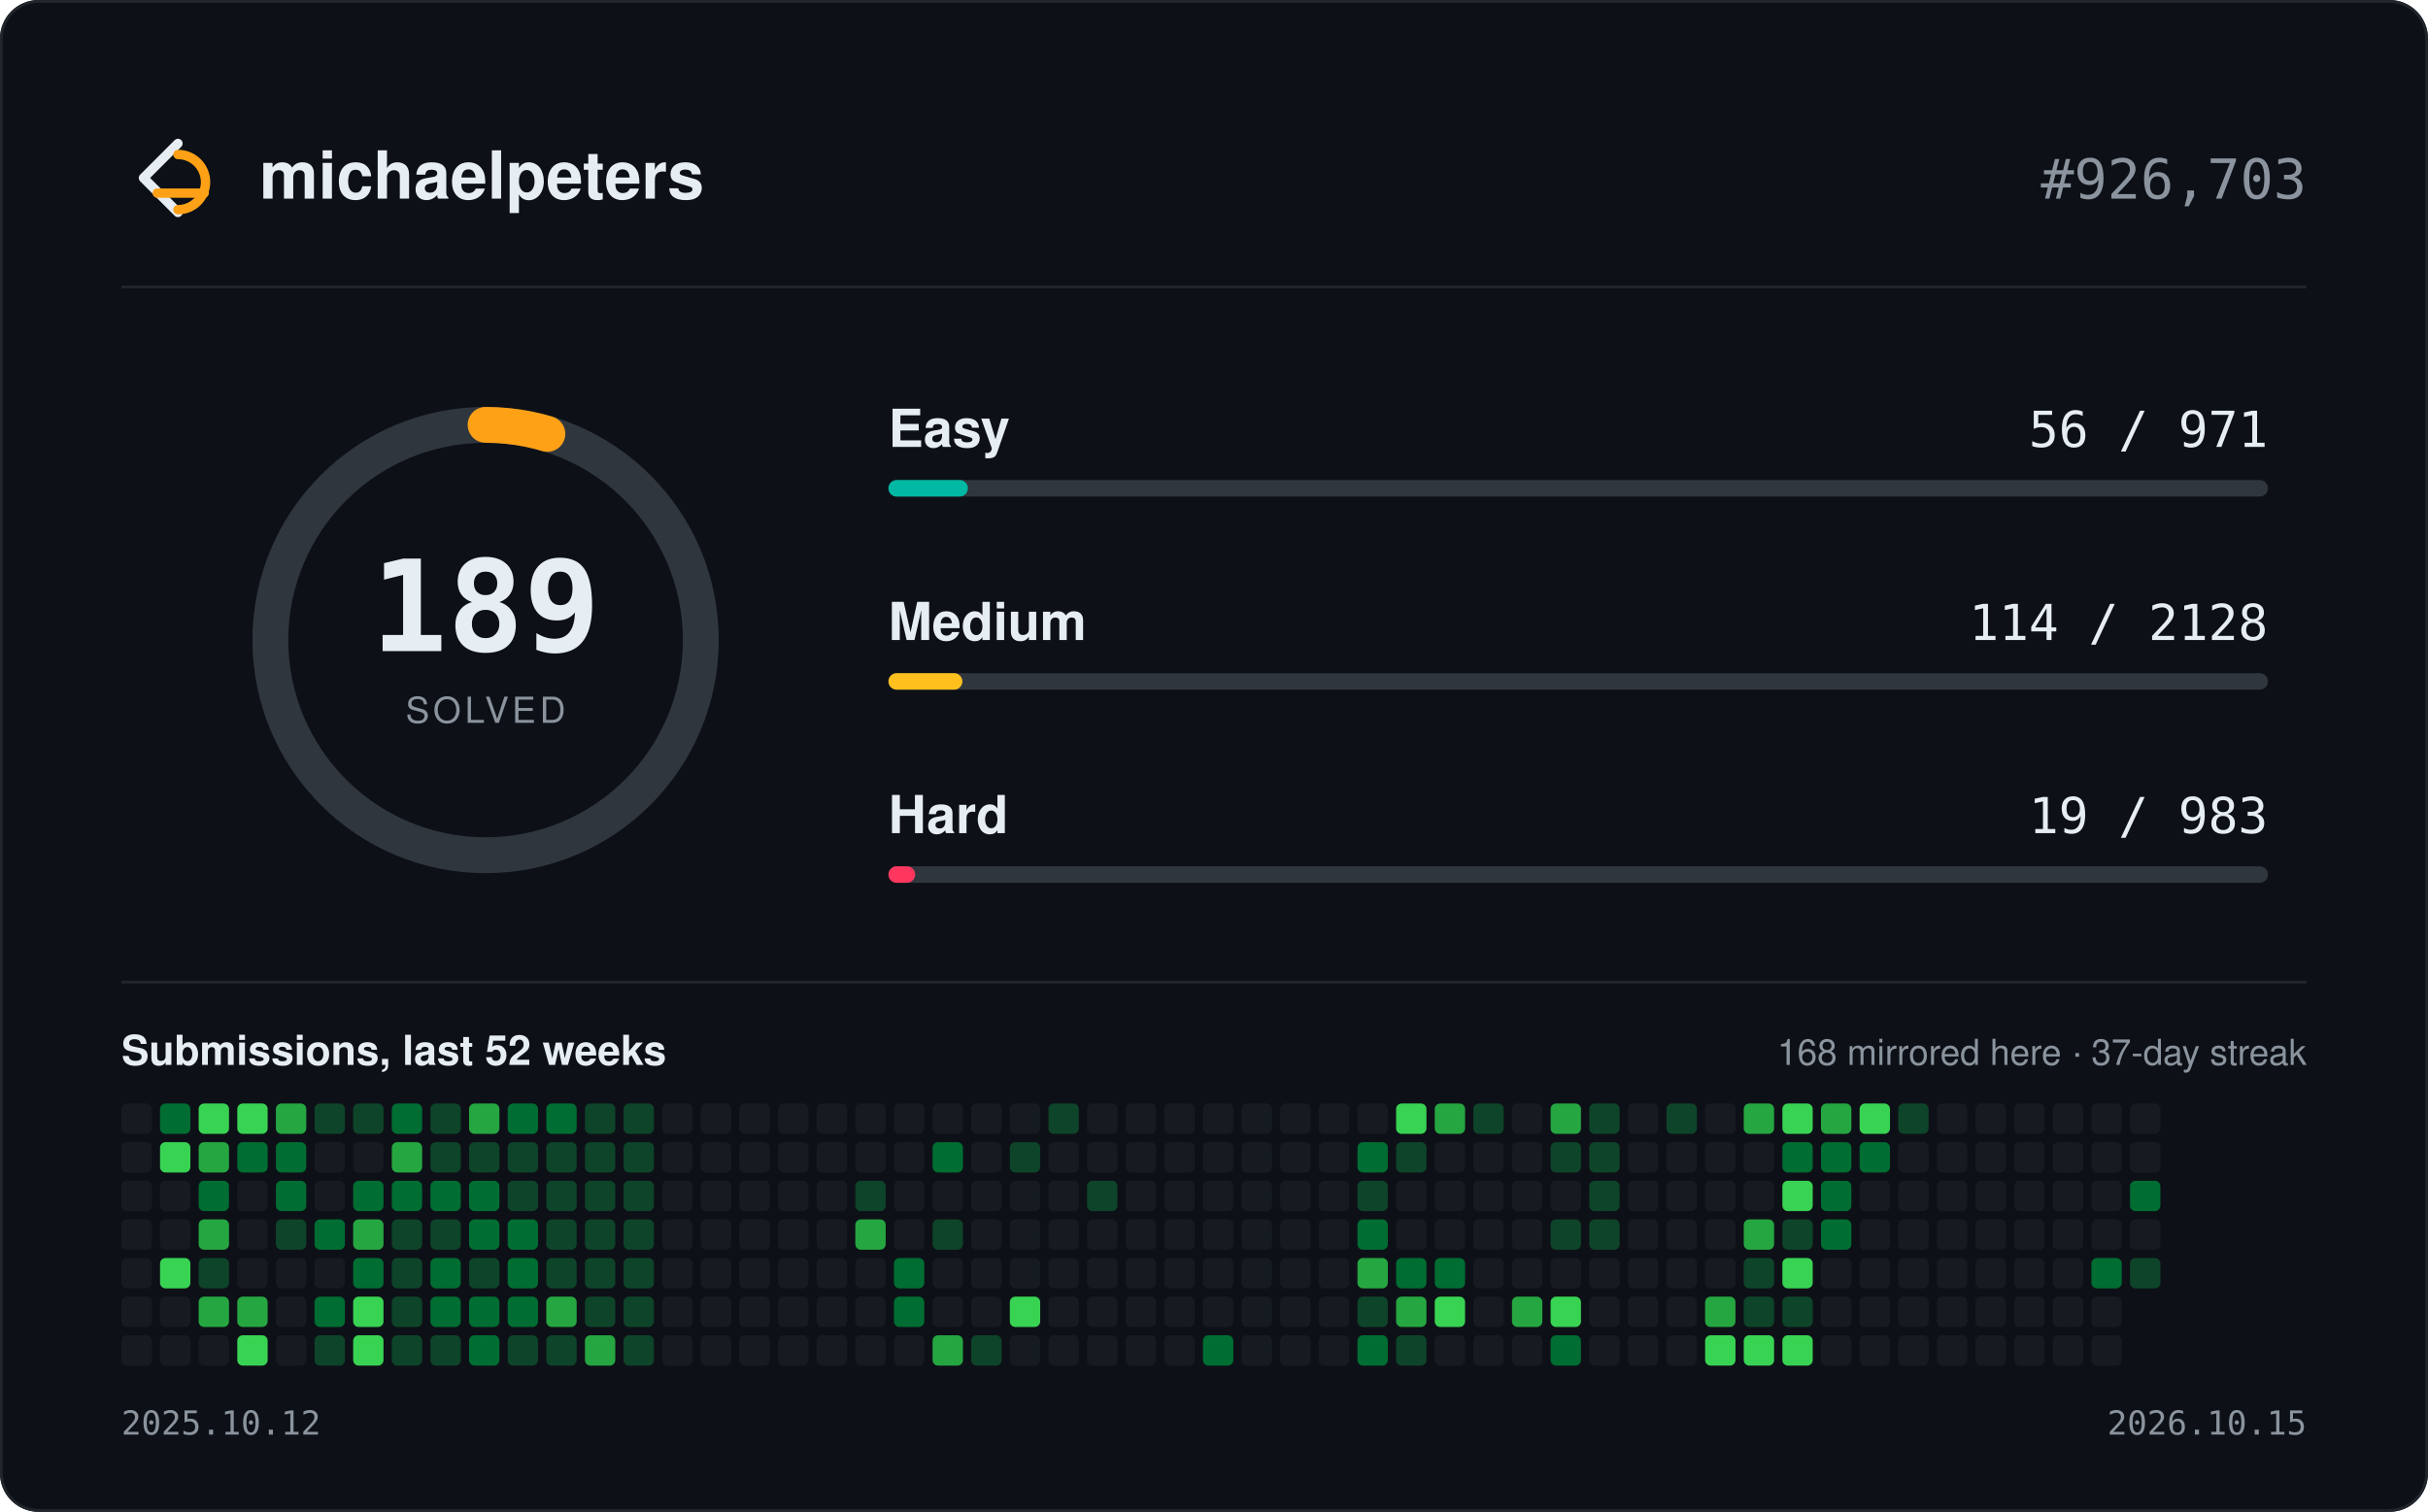
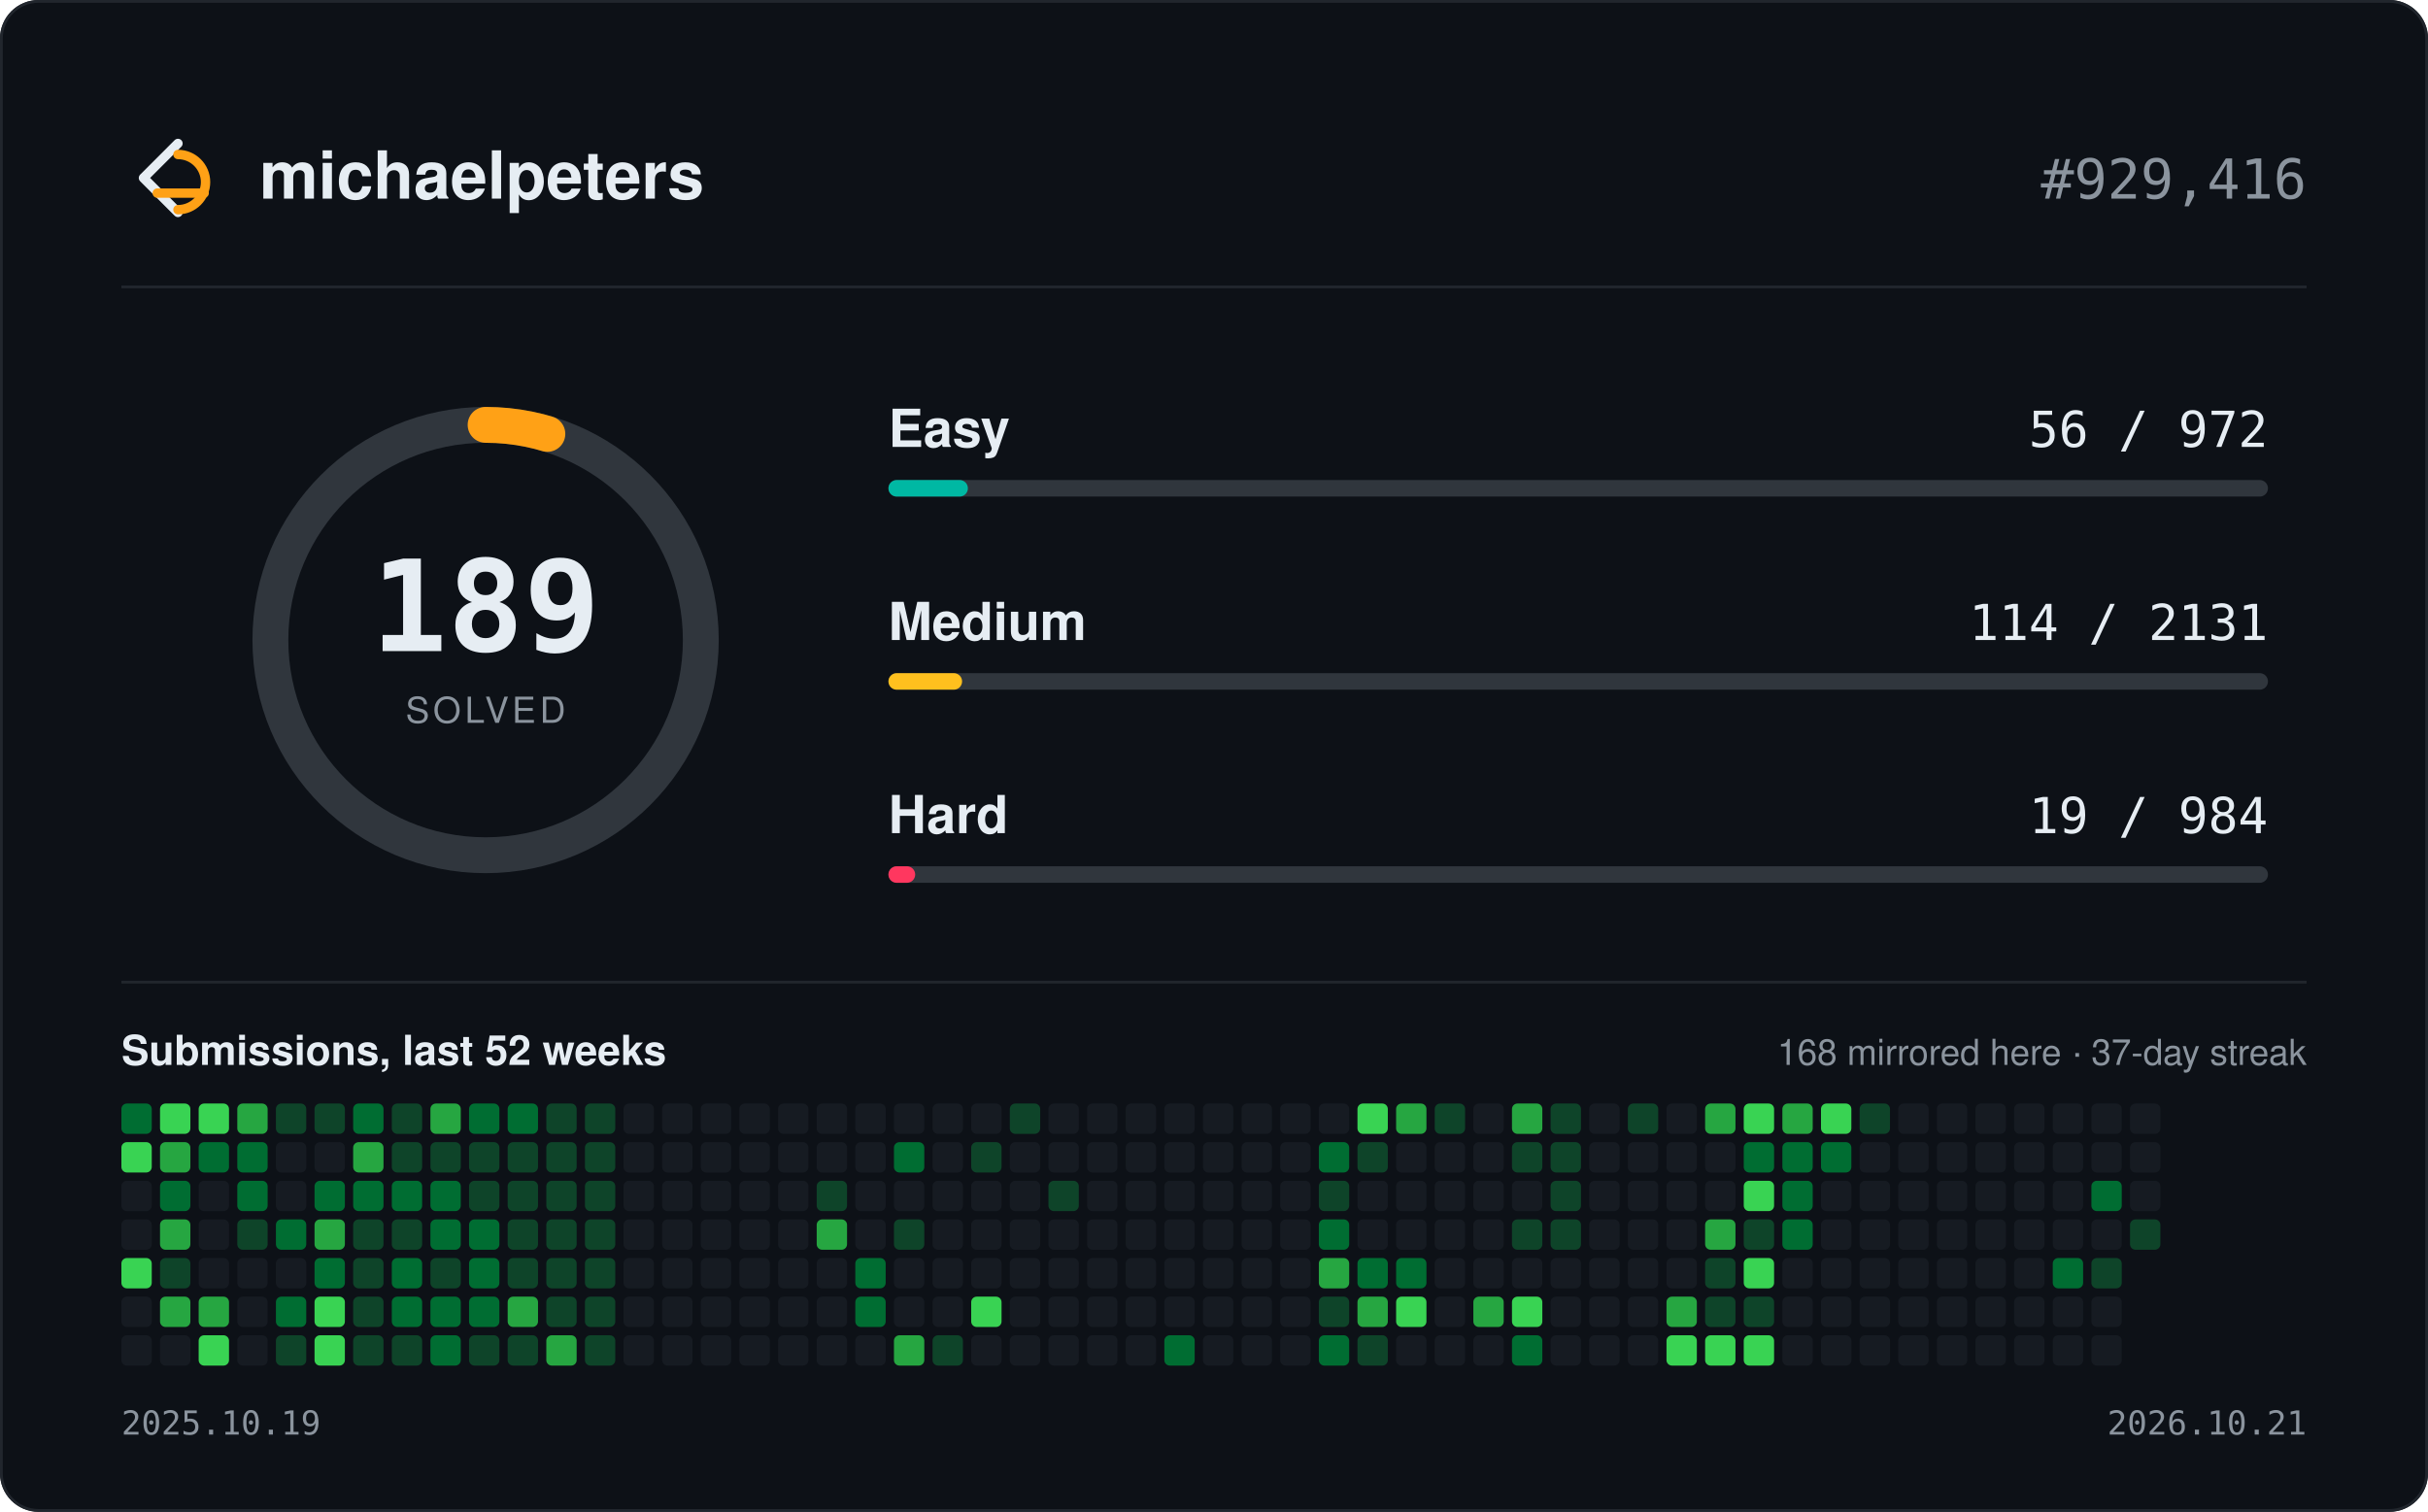
<svg xmlns="http://www.w3.org/2000/svg" width="880" height="548" viewBox="0 0 880 548" role="img" aria-label="LeetCode progress for michaelpeters: 189 problems solved">
  <rect width="880" height="548" rx="14" fill="#0d1117" />
  <rect x="0.5" y="0.5" width="879" height="547" rx="13.5" fill="none" stroke="#21262d" />
  <g transform="translate(44,50)">
    <path d="M20.5 2 L8 14.5 L20.5 27" fill="none" stroke="#e6edf3" stroke-width="3.4" stroke-linecap="round" stroke-linejoin="round" />
    <path d="M13 20 L30 20" fill="none" stroke="#ffa116" stroke-width="3.4" stroke-linecap="round" />
    <path d="M20.5 6 A 10 10 0 1 1 20.5 26" fill="none" stroke="#ffa116" stroke-width="3.4" stroke-linecap="round" />
  </g>
  <text x="94" y="72" fill="#e6edf3" font-family="-apple-system,BlinkMacSystemFont,'Segoe UI',Helvetica,Arial,sans-serif" font-size="24" font-weight="700">michaelpeters</text>
-   <text x="836" y="72" fill="#8b949e" font-family="ui-monospace,SFMono-Regular,'SF Mono',Menlo,Consolas,monospace" font-size="20" text-anchor="end">#926,703</text>
+   <text x="836" y="72" fill="#8b949e" font-family="ui-monospace,SFMono-Regular,'SF Mono',Menlo,Consolas,monospace" font-size="20" text-anchor="end">#929,416</text>
  <line x1="44" y1="104" x2="836" y2="104" stroke="#21262d" />
  <circle cx="176" cy="232" r="78" fill="none" stroke="#30363d" stroke-width="13" />
  <circle cx="176" cy="232" r="78" fill="none" stroke="#ffa116" stroke-width="13" stroke-linecap="round" stroke-dasharray="22.7 490.1" transform="rotate(-90 176 232)" />
  <text x="176" y="236" fill="#e6edf3" font-family="ui-monospace,SFMono-Regular,'SF Mono',Menlo,Consolas,monospace" font-size="46" font-weight="700" text-anchor="middle">189</text>
  <text x="176" y="262" fill="#8b949e" font-family="-apple-system,BlinkMacSystemFont,'Segoe UI',Helvetica,Arial,sans-serif" font-size="13" text-anchor="middle" letter-spacing="1.4">SOLVED</text>
  <text x="322" y="162" fill="#e6edf3" font-family="-apple-system,BlinkMacSystemFont,'Segoe UI',Helvetica,Arial,sans-serif" font-size="19" font-weight="700">Easy</text>
-   <text x="822" y="162" fill="#e6edf3" font-family="ui-monospace,SFMono-Regular,'SF Mono',Menlo,Consolas,monospace" font-size="18" text-anchor="end">56 / 971</text>
+   <text x="822" y="162" fill="#e6edf3" font-family="ui-monospace,SFMono-Regular,'SF Mono',Menlo,Consolas,monospace" font-size="18" text-anchor="end">56 / 972</text>
  <rect x="322" y="174" width="500" height="6" rx="3" fill="#30363d" />
  <rect x="322" y="174" width="28.8" height="6" rx="3" fill="#00b8a3" />
  <text x="322" y="232" fill="#e6edf3" font-family="-apple-system,BlinkMacSystemFont,'Segoe UI',Helvetica,Arial,sans-serif" font-size="19" font-weight="700">Medium</text>
-   <text x="822" y="232" fill="#e6edf3" font-family="ui-monospace,SFMono-Regular,'SF Mono',Menlo,Consolas,monospace" font-size="18" text-anchor="end">114 / 2128</text>
+   <text x="822" y="232" fill="#e6edf3" font-family="ui-monospace,SFMono-Regular,'SF Mono',Menlo,Consolas,monospace" font-size="18" text-anchor="end">114 / 2131</text>
  <rect x="322" y="244" width="500" height="6" rx="3" fill="#30363d" />
-   <rect x="322" y="244" width="26.8" height="6" rx="3" fill="#ffc01e" />
+   <rect x="322" y="244" width="26.7" height="6" rx="3" fill="#ffc01e" />
  <text x="322" y="302" fill="#e6edf3" font-family="-apple-system,BlinkMacSystemFont,'Segoe UI',Helvetica,Arial,sans-serif" font-size="19" font-weight="700">Hard</text>
-   <text x="822" y="302" fill="#e6edf3" font-family="ui-monospace,SFMono-Regular,'SF Mono',Menlo,Consolas,monospace" font-size="18" text-anchor="end">19 / 983</text>
+   <text x="822" y="302" fill="#e6edf3" font-family="ui-monospace,SFMono-Regular,'SF Mono',Menlo,Consolas,monospace" font-size="18" text-anchor="end">19 / 984</text>
  <rect x="322" y="314" width="500" height="6" rx="3" fill="#30363d" />
  <rect x="322" y="314" width="9.7" height="6" rx="3" fill="#ff375f" />
  <line x1="44" y1="356" x2="836" y2="356" stroke="#21262d" />
  <text x="44" y="386" fill="#e6edf3" font-family="-apple-system,BlinkMacSystemFont,'Segoe UI',Helvetica,Arial,sans-serif" font-size="15" font-weight="600">Submissions, last 52 weeks</text>
  <text x="836" y="386" fill="#8b949e" font-family="-apple-system,BlinkMacSystemFont,'Segoe UI',Helvetica,Arial,sans-serif" font-size="13" text-anchor="end">168 mirrored here · 37-day streak</text>
-   <rect x="44" y="400" width="11" height="11" rx="2" fill="#161b22" />
-   <rect x="44" y="414" width="11" height="11" rx="2" fill="#161b22" />
+   <rect x="44" y="400" width="11" height="11" rx="2" fill="#006d32" />
+   <rect x="44" y="414" width="11" height="11" rx="2" fill="#39d353" />
  <rect x="44" y="428" width="11" height="11" rx="2" fill="#161b22" />
  <rect x="44" y="442" width="11" height="11" rx="2" fill="#161b22" />
-   <rect x="44" y="456" width="11" height="11" rx="2" fill="#161b22" />
+   <rect x="44" y="456" width="11" height="11" rx="2" fill="#39d353" />
  <rect x="44" y="470" width="11" height="11" rx="2" fill="#161b22" />
  <rect x="44" y="484" width="11" height="11" rx="2" fill="#161b22" />
-   <rect x="58" y="400" width="11" height="11" rx="2" fill="#006d32" />
-   <rect x="58" y="414" width="11" height="11" rx="2" fill="#39d353" />
-   <rect x="58" y="428" width="11" height="11" rx="2" fill="#161b22" />
-   <rect x="58" y="442" width="11" height="11" rx="2" fill="#161b22" />
-   <rect x="58" y="456" width="11" height="11" rx="2" fill="#39d353" />
-   <rect x="58" y="470" width="11" height="11" rx="2" fill="#161b22" />
+   <rect x="58" y="400" width="11" height="11" rx="2" fill="#39d353" />
+   <rect x="58" y="414" width="11" height="11" rx="2" fill="#26a641" />
+   <rect x="58" y="428" width="11" height="11" rx="2" fill="#006d32" />
+   <rect x="58" y="442" width="11" height="11" rx="2" fill="#26a641" />
+   <rect x="58" y="456" width="11" height="11" rx="2" fill="#0e4429" />
+   <rect x="58" y="470" width="11" height="11" rx="2" fill="#26a641" />
  <rect x="58" y="484" width="11" height="11" rx="2" fill="#161b22" />
  <rect x="72" y="400" width="11" height="11" rx="2" fill="#39d353" />
-   <rect x="72" y="414" width="11" height="11" rx="2" fill="#26a641" />
-   <rect x="72" y="428" width="11" height="11" rx="2" fill="#006d32" />
-   <rect x="72" y="442" width="11" height="11" rx="2" fill="#26a641" />
-   <rect x="72" y="456" width="11" height="11" rx="2" fill="#0e4429" />
+   <rect x="72" y="414" width="11" height="11" rx="2" fill="#006d32" />
+   <rect x="72" y="428" width="11" height="11" rx="2" fill="#161b22" />
+   <rect x="72" y="442" width="11" height="11" rx="2" fill="#161b22" />
+   <rect x="72" y="456" width="11" height="11" rx="2" fill="#161b22" />
  <rect x="72" y="470" width="11" height="11" rx="2" fill="#26a641" />
-   <rect x="72" y="484" width="11" height="11" rx="2" fill="#161b22" />
-   <rect x="86" y="400" width="11" height="11" rx="2" fill="#39d353" />
+   <rect x="72" y="484" width="11" height="11" rx="2" fill="#39d353" />
+   <rect x="86" y="400" width="11" height="11" rx="2" fill="#26a641" />
  <rect x="86" y="414" width="11" height="11" rx="2" fill="#006d32" />
-   <rect x="86" y="428" width="11" height="11" rx="2" fill="#161b22" />
-   <rect x="86" y="442" width="11" height="11" rx="2" fill="#161b22" />
+   <rect x="86" y="428" width="11" height="11" rx="2" fill="#006d32" />
+   <rect x="86" y="442" width="11" height="11" rx="2" fill="#0e4429" />
  <rect x="86" y="456" width="11" height="11" rx="2" fill="#161b22" />
-   <rect x="86" y="470" width="11" height="11" rx="2" fill="#26a641" />
-   <rect x="86" y="484" width="11" height="11" rx="2" fill="#39d353" />
-   <rect x="100" y="400" width="11" height="11" rx="2" fill="#26a641" />
-   <rect x="100" y="414" width="11" height="11" rx="2" fill="#006d32" />
-   <rect x="100" y="428" width="11" height="11" rx="2" fill="#006d32" />
-   <rect x="100" y="442" width="11" height="11" rx="2" fill="#0e4429" />
+   <rect x="86" y="470" width="11" height="11" rx="2" fill="#161b22" />
+   <rect x="86" y="484" width="11" height="11" rx="2" fill="#161b22" />
+   <rect x="100" y="400" width="11" height="11" rx="2" fill="#0e4429" />
+   <rect x="100" y="414" width="11" height="11" rx="2" fill="#161b22" />
+   <rect x="100" y="428" width="11" height="11" rx="2" fill="#161b22" />
+   <rect x="100" y="442" width="11" height="11" rx="2" fill="#006d32" />
  <rect x="100" y="456" width="11" height="11" rx="2" fill="#161b22" />
-   <rect x="100" y="470" width="11" height="11" rx="2" fill="#161b22" />
-   <rect x="100" y="484" width="11" height="11" rx="2" fill="#161b22" />
+   <rect x="100" y="470" width="11" height="11" rx="2" fill="#006d32" />
+   <rect x="100" y="484" width="11" height="11" rx="2" fill="#0e4429" />
  <rect x="114" y="400" width="11" height="11" rx="2" fill="#0e4429" />
  <rect x="114" y="414" width="11" height="11" rx="2" fill="#161b22" />
-   <rect x="114" y="428" width="11" height="11" rx="2" fill="#161b22" />
-   <rect x="114" y="442" width="11" height="11" rx="2" fill="#006d32" />
-   <rect x="114" y="456" width="11" height="11" rx="2" fill="#161b22" />
-   <rect x="114" y="470" width="11" height="11" rx="2" fill="#006d32" />
-   <rect x="114" y="484" width="11" height="11" rx="2" fill="#0e4429" />
-   <rect x="128" y="400" width="11" height="11" rx="2" fill="#0e4429" />
-   <rect x="128" y="414" width="11" height="11" rx="2" fill="#161b22" />
+   <rect x="114" y="428" width="11" height="11" rx="2" fill="#006d32" />
+   <rect x="114" y="442" width="11" height="11" rx="2" fill="#26a641" />
+   <rect x="114" y="456" width="11" height="11" rx="2" fill="#006d32" />
+   <rect x="114" y="470" width="11" height="11" rx="2" fill="#39d353" />
+   <rect x="114" y="484" width="11" height="11" rx="2" fill="#39d353" />
+   <rect x="128" y="400" width="11" height="11" rx="2" fill="#006d32" />
+   <rect x="128" y="414" width="11" height="11" rx="2" fill="#26a641" />
  <rect x="128" y="428" width="11" height="11" rx="2" fill="#006d32" />
-   <rect x="128" y="442" width="11" height="11" rx="2" fill="#26a641" />
-   <rect x="128" y="456" width="11" height="11" rx="2" fill="#006d32" />
-   <rect x="128" y="470" width="11" height="11" rx="2" fill="#39d353" />
-   <rect x="128" y="484" width="11" height="11" rx="2" fill="#39d353" />
-   <rect x="142" y="400" width="11" height="11" rx="2" fill="#006d32" />
-   <rect x="142" y="414" width="11" height="11" rx="2" fill="#26a641" />
+   <rect x="128" y="442" width="11" height="11" rx="2" fill="#0e4429" />
+   <rect x="128" y="456" width="11" height="11" rx="2" fill="#0e4429" />
+   <rect x="128" y="470" width="11" height="11" rx="2" fill="#0e4429" />
+   <rect x="128" y="484" width="11" height="11" rx="2" fill="#0e4429" />
+   <rect x="142" y="400" width="11" height="11" rx="2" fill="#0e4429" />
+   <rect x="142" y="414" width="11" height="11" rx="2" fill="#0e4429" />
  <rect x="142" y="428" width="11" height="11" rx="2" fill="#006d32" />
  <rect x="142" y="442" width="11" height="11" rx="2" fill="#0e4429" />
-   <rect x="142" y="456" width="11" height="11" rx="2" fill="#0e4429" />
-   <rect x="142" y="470" width="11" height="11" rx="2" fill="#0e4429" />
+   <rect x="142" y="456" width="11" height="11" rx="2" fill="#006d32" />
+   <rect x="142" y="470" width="11" height="11" rx="2" fill="#006d32" />
  <rect x="142" y="484" width="11" height="11" rx="2" fill="#0e4429" />
-   <rect x="156" y="400" width="11" height="11" rx="2" fill="#0e4429" />
+   <rect x="156" y="400" width="11" height="11" rx="2" fill="#26a641" />
  <rect x="156" y="414" width="11" height="11" rx="2" fill="#0e4429" />
  <rect x="156" y="428" width="11" height="11" rx="2" fill="#006d32" />
-   <rect x="156" y="442" width="11" height="11" rx="2" fill="#0e4429" />
-   <rect x="156" y="456" width="11" height="11" rx="2" fill="#006d32" />
+   <rect x="156" y="442" width="11" height="11" rx="2" fill="#006d32" />
+   <rect x="156" y="456" width="11" height="11" rx="2" fill="#0e4429" />
  <rect x="156" y="470" width="11" height="11" rx="2" fill="#006d32" />
-   <rect x="156" y="484" width="11" height="11" rx="2" fill="#0e4429" />
-   <rect x="170" y="400" width="11" height="11" rx="2" fill="#26a641" />
+   <rect x="156" y="484" width="11" height="11" rx="2" fill="#006d32" />
+   <rect x="170" y="400" width="11" height="11" rx="2" fill="#006d32" />
  <rect x="170" y="414" width="11" height="11" rx="2" fill="#0e4429" />
-   <rect x="170" y="428" width="11" height="11" rx="2" fill="#006d32" />
+   <rect x="170" y="428" width="11" height="11" rx="2" fill="#0e4429" />
  <rect x="170" y="442" width="11" height="11" rx="2" fill="#006d32" />
-   <rect x="170" y="456" width="11" height="11" rx="2" fill="#0e4429" />
+   <rect x="170" y="456" width="11" height="11" rx="2" fill="#006d32" />
  <rect x="170" y="470" width="11" height="11" rx="2" fill="#006d32" />
-   <rect x="170" y="484" width="11" height="11" rx="2" fill="#006d32" />
+   <rect x="170" y="484" width="11" height="11" rx="2" fill="#0e4429" />
  <rect x="184" y="400" width="11" height="11" rx="2" fill="#006d32" />
  <rect x="184" y="414" width="11" height="11" rx="2" fill="#0e4429" />
  <rect x="184" y="428" width="11" height="11" rx="2" fill="#0e4429" />
-   <rect x="184" y="442" width="11" height="11" rx="2" fill="#006d32" />
-   <rect x="184" y="456" width="11" height="11" rx="2" fill="#006d32" />
-   <rect x="184" y="470" width="11" height="11" rx="2" fill="#006d32" />
+   <rect x="184" y="442" width="11" height="11" rx="2" fill="#0e4429" />
+   <rect x="184" y="456" width="11" height="11" rx="2" fill="#0e4429" />
+   <rect x="184" y="470" width="11" height="11" rx="2" fill="#26a641" />
  <rect x="184" y="484" width="11" height="11" rx="2" fill="#0e4429" />
-   <rect x="198" y="400" width="11" height="11" rx="2" fill="#006d32" />
+   <rect x="198" y="400" width="11" height="11" rx="2" fill="#0e4429" />
  <rect x="198" y="414" width="11" height="11" rx="2" fill="#0e4429" />
  <rect x="198" y="428" width="11" height="11" rx="2" fill="#0e4429" />
  <rect x="198" y="442" width="11" height="11" rx="2" fill="#0e4429" />
  <rect x="198" y="456" width="11" height="11" rx="2" fill="#0e4429" />
-   <rect x="198" y="470" width="11" height="11" rx="2" fill="#26a641" />
-   <rect x="198" y="484" width="11" height="11" rx="2" fill="#0e4429" />
+   <rect x="198" y="470" width="11" height="11" rx="2" fill="#0e4429" />
+   <rect x="198" y="484" width="11" height="11" rx="2" fill="#26a641" />
  <rect x="212" y="400" width="11" height="11" rx="2" fill="#0e4429" />
  <rect x="212" y="414" width="11" height="11" rx="2" fill="#0e4429" />
  <rect x="212" y="428" width="11" height="11" rx="2" fill="#0e4429" />
  <rect x="212" y="442" width="11" height="11" rx="2" fill="#0e4429" />
  <rect x="212" y="456" width="11" height="11" rx="2" fill="#0e4429" />
  <rect x="212" y="470" width="11" height="11" rx="2" fill="#0e4429" />
-   <rect x="212" y="484" width="11" height="11" rx="2" fill="#26a641" />
-   <rect x="226" y="400" width="11" height="11" rx="2" fill="#0e4429" />
-   <rect x="226" y="414" width="11" height="11" rx="2" fill="#0e4429" />
-   <rect x="226" y="428" width="11" height="11" rx="2" fill="#0e4429" />
-   <rect x="226" y="442" width="11" height="11" rx="2" fill="#0e4429" />
-   <rect x="226" y="456" width="11" height="11" rx="2" fill="#0e4429" />
-   <rect x="226" y="470" width="11" height="11" rx="2" fill="#0e4429" />
-   <rect x="226" y="484" width="11" height="11" rx="2" fill="#0e4429" />
+   <rect x="212" y="484" width="11" height="11" rx="2" fill="#0e4429" />
+   <rect x="226" y="400" width="11" height="11" rx="2" fill="#161b22" />
+   <rect x="226" y="414" width="11" height="11" rx="2" fill="#161b22" />
+   <rect x="226" y="428" width="11" height="11" rx="2" fill="#161b22" />
+   <rect x="226" y="442" width="11" height="11" rx="2" fill="#161b22" />
+   <rect x="226" y="456" width="11" height="11" rx="2" fill="#161b22" />
+   <rect x="226" y="470" width="11" height="11" rx="2" fill="#161b22" />
+   <rect x="226" y="484" width="11" height="11" rx="2" fill="#161b22" />
  <rect x="240" y="400" width="11" height="11" rx="2" fill="#161b22" />
  <rect x="240" y="414" width="11" height="11" rx="2" fill="#161b22" />
  <rect x="240" y="428" width="11" height="11" rx="2" fill="#161b22" />
  <rect x="240" y="442" width="11" height="11" rx="2" fill="#161b22" />
  <rect x="240" y="456" width="11" height="11" rx="2" fill="#161b22" />
  <rect x="240" y="470" width="11" height="11" rx="2" fill="#161b22" />
  <rect x="240" y="484" width="11" height="11" rx="2" fill="#161b22" />
  <rect x="254" y="400" width="11" height="11" rx="2" fill="#161b22" />
  <rect x="254" y="414" width="11" height="11" rx="2" fill="#161b22" />
  <rect x="254" y="428" width="11" height="11" rx="2" fill="#161b22" />
  <rect x="254" y="442" width="11" height="11" rx="2" fill="#161b22" />
  <rect x="254" y="456" width="11" height="11" rx="2" fill="#161b22" />
  <rect x="254" y="470" width="11" height="11" rx="2" fill="#161b22" />
  <rect x="254" y="484" width="11" height="11" rx="2" fill="#161b22" />
  <rect x="268" y="400" width="11" height="11" rx="2" fill="#161b22" />
  <rect x="268" y="414" width="11" height="11" rx="2" fill="#161b22" />
  <rect x="268" y="428" width="11" height="11" rx="2" fill="#161b22" />
  <rect x="268" y="442" width="11" height="11" rx="2" fill="#161b22" />
  <rect x="268" y="456" width="11" height="11" rx="2" fill="#161b22" />
  <rect x="268" y="470" width="11" height="11" rx="2" fill="#161b22" />
  <rect x="268" y="484" width="11" height="11" rx="2" fill="#161b22" />
  <rect x="282" y="400" width="11" height="11" rx="2" fill="#161b22" />
  <rect x="282" y="414" width="11" height="11" rx="2" fill="#161b22" />
  <rect x="282" y="428" width="11" height="11" rx="2" fill="#161b22" />
  <rect x="282" y="442" width="11" height="11" rx="2" fill="#161b22" />
  <rect x="282" y="456" width="11" height="11" rx="2" fill="#161b22" />
  <rect x="282" y="470" width="11" height="11" rx="2" fill="#161b22" />
  <rect x="282" y="484" width="11" height="11" rx="2" fill="#161b22" />
  <rect x="296" y="400" width="11" height="11" rx="2" fill="#161b22" />
  <rect x="296" y="414" width="11" height="11" rx="2" fill="#161b22" />
-   <rect x="296" y="428" width="11" height="11" rx="2" fill="#161b22" />
-   <rect x="296" y="442" width="11" height="11" rx="2" fill="#161b22" />
+   <rect x="296" y="428" width="11" height="11" rx="2" fill="#0e4429" />
+   <rect x="296" y="442" width="11" height="11" rx="2" fill="#26a641" />
  <rect x="296" y="456" width="11" height="11" rx="2" fill="#161b22" />
  <rect x="296" y="470" width="11" height="11" rx="2" fill="#161b22" />
  <rect x="296" y="484" width="11" height="11" rx="2" fill="#161b22" />
  <rect x="310" y="400" width="11" height="11" rx="2" fill="#161b22" />
  <rect x="310" y="414" width="11" height="11" rx="2" fill="#161b22" />
-   <rect x="310" y="428" width="11" height="11" rx="2" fill="#0e4429" />
-   <rect x="310" y="442" width="11" height="11" rx="2" fill="#26a641" />
-   <rect x="310" y="456" width="11" height="11" rx="2" fill="#161b22" />
-   <rect x="310" y="470" width="11" height="11" rx="2" fill="#161b22" />
+   <rect x="310" y="428" width="11" height="11" rx="2" fill="#161b22" />
+   <rect x="310" y="442" width="11" height="11" rx="2" fill="#161b22" />
+   <rect x="310" y="456" width="11" height="11" rx="2" fill="#006d32" />
+   <rect x="310" y="470" width="11" height="11" rx="2" fill="#006d32" />
  <rect x="310" y="484" width="11" height="11" rx="2" fill="#161b22" />
  <rect x="324" y="400" width="11" height="11" rx="2" fill="#161b22" />
-   <rect x="324" y="414" width="11" height="11" rx="2" fill="#161b22" />
+   <rect x="324" y="414" width="11" height="11" rx="2" fill="#006d32" />
  <rect x="324" y="428" width="11" height="11" rx="2" fill="#161b22" />
-   <rect x="324" y="442" width="11" height="11" rx="2" fill="#161b22" />
-   <rect x="324" y="456" width="11" height="11" rx="2" fill="#006d32" />
-   <rect x="324" y="470" width="11" height="11" rx="2" fill="#006d32" />
-   <rect x="324" y="484" width="11" height="11" rx="2" fill="#161b22" />
+   <rect x="324" y="442" width="11" height="11" rx="2" fill="#0e4429" />
+   <rect x="324" y="456" width="11" height="11" rx="2" fill="#161b22" />
+   <rect x="324" y="470" width="11" height="11" rx="2" fill="#161b22" />
+   <rect x="324" y="484" width="11" height="11" rx="2" fill="#26a641" />
  <rect x="338" y="400" width="11" height="11" rx="2" fill="#161b22" />
-   <rect x="338" y="414" width="11" height="11" rx="2" fill="#006d32" />
+   <rect x="338" y="414" width="11" height="11" rx="2" fill="#161b22" />
  <rect x="338" y="428" width="11" height="11" rx="2" fill="#161b22" />
-   <rect x="338" y="442" width="11" height="11" rx="2" fill="#0e4429" />
+   <rect x="338" y="442" width="11" height="11" rx="2" fill="#161b22" />
  <rect x="338" y="456" width="11" height="11" rx="2" fill="#161b22" />
  <rect x="338" y="470" width="11" height="11" rx="2" fill="#161b22" />
-   <rect x="338" y="484" width="11" height="11" rx="2" fill="#26a641" />
+   <rect x="338" y="484" width="11" height="11" rx="2" fill="#0e4429" />
  <rect x="352" y="400" width="11" height="11" rx="2" fill="#161b22" />
-   <rect x="352" y="414" width="11" height="11" rx="2" fill="#161b22" />
+   <rect x="352" y="414" width="11" height="11" rx="2" fill="#0e4429" />
  <rect x="352" y="428" width="11" height="11" rx="2" fill="#161b22" />
  <rect x="352" y="442" width="11" height="11" rx="2" fill="#161b22" />
  <rect x="352" y="456" width="11" height="11" rx="2" fill="#161b22" />
-   <rect x="352" y="470" width="11" height="11" rx="2" fill="#161b22" />
-   <rect x="352" y="484" width="11" height="11" rx="2" fill="#0e4429" />
-   <rect x="366" y="400" width="11" height="11" rx="2" fill="#161b22" />
-   <rect x="366" y="414" width="11" height="11" rx="2" fill="#0e4429" />
+   <rect x="352" y="470" width="11" height="11" rx="2" fill="#39d353" />
+   <rect x="352" y="484" width="11" height="11" rx="2" fill="#161b22" />
+   <rect x="366" y="400" width="11" height="11" rx="2" fill="#0e4429" />
+   <rect x="366" y="414" width="11" height="11" rx="2" fill="#161b22" />
  <rect x="366" y="428" width="11" height="11" rx="2" fill="#161b22" />
  <rect x="366" y="442" width="11" height="11" rx="2" fill="#161b22" />
  <rect x="366" y="456" width="11" height="11" rx="2" fill="#161b22" />
-   <rect x="366" y="470" width="11" height="11" rx="2" fill="#39d353" />
+   <rect x="366" y="470" width="11" height="11" rx="2" fill="#161b22" />
  <rect x="366" y="484" width="11" height="11" rx="2" fill="#161b22" />
-   <rect x="380" y="400" width="11" height="11" rx="2" fill="#0e4429" />
+   <rect x="380" y="400" width="11" height="11" rx="2" fill="#161b22" />
  <rect x="380" y="414" width="11" height="11" rx="2" fill="#161b22" />
-   <rect x="380" y="428" width="11" height="11" rx="2" fill="#161b22" />
+   <rect x="380" y="428" width="11" height="11" rx="2" fill="#0e4429" />
  <rect x="380" y="442" width="11" height="11" rx="2" fill="#161b22" />
  <rect x="380" y="456" width="11" height="11" rx="2" fill="#161b22" />
  <rect x="380" y="470" width="11" height="11" rx="2" fill="#161b22" />
  <rect x="380" y="484" width="11" height="11" rx="2" fill="#161b22" />
  <rect x="394" y="400" width="11" height="11" rx="2" fill="#161b22" />
  <rect x="394" y="414" width="11" height="11" rx="2" fill="#161b22" />
-   <rect x="394" y="428" width="11" height="11" rx="2" fill="#0e4429" />
+   <rect x="394" y="428" width="11" height="11" rx="2" fill="#161b22" />
  <rect x="394" y="442" width="11" height="11" rx="2" fill="#161b22" />
  <rect x="394" y="456" width="11" height="11" rx="2" fill="#161b22" />
  <rect x="394" y="470" width="11" height="11" rx="2" fill="#161b22" />
  <rect x="394" y="484" width="11" height="11" rx="2" fill="#161b22" />
  <rect x="408" y="400" width="11" height="11" rx="2" fill="#161b22" />
  <rect x="408" y="414" width="11" height="11" rx="2" fill="#161b22" />
  <rect x="408" y="428" width="11" height="11" rx="2" fill="#161b22" />
  <rect x="408" y="442" width="11" height="11" rx="2" fill="#161b22" />
  <rect x="408" y="456" width="11" height="11" rx="2" fill="#161b22" />
  <rect x="408" y="470" width="11" height="11" rx="2" fill="#161b22" />
  <rect x="408" y="484" width="11" height="11" rx="2" fill="#161b22" />
  <rect x="422" y="400" width="11" height="11" rx="2" fill="#161b22" />
  <rect x="422" y="414" width="11" height="11" rx="2" fill="#161b22" />
  <rect x="422" y="428" width="11" height="11" rx="2" fill="#161b22" />
  <rect x="422" y="442" width="11" height="11" rx="2" fill="#161b22" />
  <rect x="422" y="456" width="11" height="11" rx="2" fill="#161b22" />
  <rect x="422" y="470" width="11" height="11" rx="2" fill="#161b22" />
-   <rect x="422" y="484" width="11" height="11" rx="2" fill="#161b22" />
+   <rect x="422" y="484" width="11" height="11" rx="2" fill="#006d32" />
  <rect x="436" y="400" width="11" height="11" rx="2" fill="#161b22" />
  <rect x="436" y="414" width="11" height="11" rx="2" fill="#161b22" />
  <rect x="436" y="428" width="11" height="11" rx="2" fill="#161b22" />
  <rect x="436" y="442" width="11" height="11" rx="2" fill="#161b22" />
  <rect x="436" y="456" width="11" height="11" rx="2" fill="#161b22" />
  <rect x="436" y="470" width="11" height="11" rx="2" fill="#161b22" />
-   <rect x="436" y="484" width="11" height="11" rx="2" fill="#006d32" />
+   <rect x="436" y="484" width="11" height="11" rx="2" fill="#161b22" />
  <rect x="450" y="400" width="11" height="11" rx="2" fill="#161b22" />
  <rect x="450" y="414" width="11" height="11" rx="2" fill="#161b22" />
  <rect x="450" y="428" width="11" height="11" rx="2" fill="#161b22" />
  <rect x="450" y="442" width="11" height="11" rx="2" fill="#161b22" />
  <rect x="450" y="456" width="11" height="11" rx="2" fill="#161b22" />
  <rect x="450" y="470" width="11" height="11" rx="2" fill="#161b22" />
  <rect x="450" y="484" width="11" height="11" rx="2" fill="#161b22" />
  <rect x="464" y="400" width="11" height="11" rx="2" fill="#161b22" />
  <rect x="464" y="414" width="11" height="11" rx="2" fill="#161b22" />
  <rect x="464" y="428" width="11" height="11" rx="2" fill="#161b22" />
  <rect x="464" y="442" width="11" height="11" rx="2" fill="#161b22" />
  <rect x="464" y="456" width="11" height="11" rx="2" fill="#161b22" />
  <rect x="464" y="470" width="11" height="11" rx="2" fill="#161b22" />
  <rect x="464" y="484" width="11" height="11" rx="2" fill="#161b22" />
  <rect x="478" y="400" width="11" height="11" rx="2" fill="#161b22" />
-   <rect x="478" y="414" width="11" height="11" rx="2" fill="#161b22" />
-   <rect x="478" y="428" width="11" height="11" rx="2" fill="#161b22" />
-   <rect x="478" y="442" width="11" height="11" rx="2" fill="#161b22" />
-   <rect x="478" y="456" width="11" height="11" rx="2" fill="#161b22" />
-   <rect x="478" y="470" width="11" height="11" rx="2" fill="#161b22" />
-   <rect x="478" y="484" width="11" height="11" rx="2" fill="#161b22" />
-   <rect x="492" y="400" width="11" height="11" rx="2" fill="#161b22" />
-   <rect x="492" y="414" width="11" height="11" rx="2" fill="#006d32" />
-   <rect x="492" y="428" width="11" height="11" rx="2" fill="#0e4429" />
-   <rect x="492" y="442" width="11" height="11" rx="2" fill="#006d32" />
-   <rect x="492" y="456" width="11" height="11" rx="2" fill="#26a641" />
-   <rect x="492" y="470" width="11" height="11" rx="2" fill="#0e4429" />
-   <rect x="492" y="484" width="11" height="11" rx="2" fill="#006d32" />
-   <rect x="506" y="400" width="11" height="11" rx="2" fill="#39d353" />
-   <rect x="506" y="414" width="11" height="11" rx="2" fill="#0e4429" />
+   <rect x="478" y="414" width="11" height="11" rx="2" fill="#006d32" />
+   <rect x="478" y="428" width="11" height="11" rx="2" fill="#0e4429" />
+   <rect x="478" y="442" width="11" height="11" rx="2" fill="#006d32" />
+   <rect x="478" y="456" width="11" height="11" rx="2" fill="#26a641" />
+   <rect x="478" y="470" width="11" height="11" rx="2" fill="#0e4429" />
+   <rect x="478" y="484" width="11" height="11" rx="2" fill="#006d32" />
+   <rect x="492" y="400" width="11" height="11" rx="2" fill="#39d353" />
+   <rect x="492" y="414" width="11" height="11" rx="2" fill="#0e4429" />
+   <rect x="492" y="428" width="11" height="11" rx="2" fill="#161b22" />
+   <rect x="492" y="442" width="11" height="11" rx="2" fill="#161b22" />
+   <rect x="492" y="456" width="11" height="11" rx="2" fill="#006d32" />
+   <rect x="492" y="470" width="11" height="11" rx="2" fill="#26a641" />
+   <rect x="492" y="484" width="11" height="11" rx="2" fill="#0e4429" />
+   <rect x="506" y="400" width="11" height="11" rx="2" fill="#26a641" />
+   <rect x="506" y="414" width="11" height="11" rx="2" fill="#161b22" />
  <rect x="506" y="428" width="11" height="11" rx="2" fill="#161b22" />
  <rect x="506" y="442" width="11" height="11" rx="2" fill="#161b22" />
  <rect x="506" y="456" width="11" height="11" rx="2" fill="#006d32" />
-   <rect x="506" y="470" width="11" height="11" rx="2" fill="#26a641" />
-   <rect x="506" y="484" width="11" height="11" rx="2" fill="#0e4429" />
-   <rect x="520" y="400" width="11" height="11" rx="2" fill="#26a641" />
+   <rect x="506" y="470" width="11" height="11" rx="2" fill="#39d353" />
+   <rect x="506" y="484" width="11" height="11" rx="2" fill="#161b22" />
+   <rect x="520" y="400" width="11" height="11" rx="2" fill="#0e4429" />
  <rect x="520" y="414" width="11" height="11" rx="2" fill="#161b22" />
  <rect x="520" y="428" width="11" height="11" rx="2" fill="#161b22" />
  <rect x="520" y="442" width="11" height="11" rx="2" fill="#161b22" />
-   <rect x="520" y="456" width="11" height="11" rx="2" fill="#006d32" />
-   <rect x="520" y="470" width="11" height="11" rx="2" fill="#39d353" />
+   <rect x="520" y="456" width="11" height="11" rx="2" fill="#161b22" />
+   <rect x="520" y="470" width="11" height="11" rx="2" fill="#161b22" />
  <rect x="520" y="484" width="11" height="11" rx="2" fill="#161b22" />
-   <rect x="534" y="400" width="11" height="11" rx="2" fill="#0e4429" />
+   <rect x="534" y="400" width="11" height="11" rx="2" fill="#161b22" />
  <rect x="534" y="414" width="11" height="11" rx="2" fill="#161b22" />
  <rect x="534" y="428" width="11" height="11" rx="2" fill="#161b22" />
  <rect x="534" y="442" width="11" height="11" rx="2" fill="#161b22" />
  <rect x="534" y="456" width="11" height="11" rx="2" fill="#161b22" />
-   <rect x="534" y="470" width="11" height="11" rx="2" fill="#161b22" />
+   <rect x="534" y="470" width="11" height="11" rx="2" fill="#26a641" />
  <rect x="534" y="484" width="11" height="11" rx="2" fill="#161b22" />
-   <rect x="548" y="400" width="11" height="11" rx="2" fill="#161b22" />
-   <rect x="548" y="414" width="11" height="11" rx="2" fill="#161b22" />
+   <rect x="548" y="400" width="11" height="11" rx="2" fill="#26a641" />
+   <rect x="548" y="414" width="11" height="11" rx="2" fill="#0e4429" />
  <rect x="548" y="428" width="11" height="11" rx="2" fill="#161b22" />
-   <rect x="548" y="442" width="11" height="11" rx="2" fill="#161b22" />
+   <rect x="548" y="442" width="11" height="11" rx="2" fill="#0e4429" />
  <rect x="548" y="456" width="11" height="11" rx="2" fill="#161b22" />
-   <rect x="548" y="470" width="11" height="11" rx="2" fill="#26a641" />
-   <rect x="548" y="484" width="11" height="11" rx="2" fill="#161b22" />
-   <rect x="562" y="400" width="11" height="11" rx="2" fill="#26a641" />
+   <rect x="548" y="470" width="11" height="11" rx="2" fill="#39d353" />
+   <rect x="548" y="484" width="11" height="11" rx="2" fill="#006d32" />
+   <rect x="562" y="400" width="11" height="11" rx="2" fill="#0e4429" />
  <rect x="562" y="414" width="11" height="11" rx="2" fill="#0e4429" />
-   <rect x="562" y="428" width="11" height="11" rx="2" fill="#161b22" />
+   <rect x="562" y="428" width="11" height="11" rx="2" fill="#0e4429" />
  <rect x="562" y="442" width="11" height="11" rx="2" fill="#0e4429" />
  <rect x="562" y="456" width="11" height="11" rx="2" fill="#161b22" />
-   <rect x="562" y="470" width="11" height="11" rx="2" fill="#39d353" />
-   <rect x="562" y="484" width="11" height="11" rx="2" fill="#006d32" />
-   <rect x="576" y="400" width="11" height="11" rx="2" fill="#0e4429" />
-   <rect x="576" y="414" width="11" height="11" rx="2" fill="#0e4429" />
-   <rect x="576" y="428" width="11" height="11" rx="2" fill="#0e4429" />
-   <rect x="576" y="442" width="11" height="11" rx="2" fill="#0e4429" />
+   <rect x="562" y="470" width="11" height="11" rx="2" fill="#161b22" />
+   <rect x="562" y="484" width="11" height="11" rx="2" fill="#161b22" />
+   <rect x="576" y="400" width="11" height="11" rx="2" fill="#161b22" />
+   <rect x="576" y="414" width="11" height="11" rx="2" fill="#161b22" />
+   <rect x="576" y="428" width="11" height="11" rx="2" fill="#161b22" />
+   <rect x="576" y="442" width="11" height="11" rx="2" fill="#161b22" />
  <rect x="576" y="456" width="11" height="11" rx="2" fill="#161b22" />
  <rect x="576" y="470" width="11" height="11" rx="2" fill="#161b22" />
  <rect x="576" y="484" width="11" height="11" rx="2" fill="#161b22" />
-   <rect x="590" y="400" width="11" height="11" rx="2" fill="#161b22" />
+   <rect x="590" y="400" width="11" height="11" rx="2" fill="#0e4429" />
  <rect x="590" y="414" width="11" height="11" rx="2" fill="#161b22" />
  <rect x="590" y="428" width="11" height="11" rx="2" fill="#161b22" />
  <rect x="590" y="442" width="11" height="11" rx="2" fill="#161b22" />
  <rect x="590" y="456" width="11" height="11" rx="2" fill="#161b22" />
  <rect x="590" y="470" width="11" height="11" rx="2" fill="#161b22" />
  <rect x="590" y="484" width="11" height="11" rx="2" fill="#161b22" />
-   <rect x="604" y="400" width="11" height="11" rx="2" fill="#0e4429" />
+   <rect x="604" y="400" width="11" height="11" rx="2" fill="#161b22" />
  <rect x="604" y="414" width="11" height="11" rx="2" fill="#161b22" />
  <rect x="604" y="428" width="11" height="11" rx="2" fill="#161b22" />
  <rect x="604" y="442" width="11" height="11" rx="2" fill="#161b22" />
  <rect x="604" y="456" width="11" height="11" rx="2" fill="#161b22" />
-   <rect x="604" y="470" width="11" height="11" rx="2" fill="#161b22" />
-   <rect x="604" y="484" width="11" height="11" rx="2" fill="#161b22" />
-   <rect x="618" y="400" width="11" height="11" rx="2" fill="#161b22" />
+   <rect x="604" y="470" width="11" height="11" rx="2" fill="#26a641" />
+   <rect x="604" y="484" width="11" height="11" rx="2" fill="#39d353" />
+   <rect x="618" y="400" width="11" height="11" rx="2" fill="#26a641" />
  <rect x="618" y="414" width="11" height="11" rx="2" fill="#161b22" />
  <rect x="618" y="428" width="11" height="11" rx="2" fill="#161b22" />
-   <rect x="618" y="442" width="11" height="11" rx="2" fill="#161b22" />
-   <rect x="618" y="456" width="11" height="11" rx="2" fill="#161b22" />
-   <rect x="618" y="470" width="11" height="11" rx="2" fill="#26a641" />
+   <rect x="618" y="442" width="11" height="11" rx="2" fill="#26a641" />
+   <rect x="618" y="456" width="11" height="11" rx="2" fill="#0e4429" />
+   <rect x="618" y="470" width="11" height="11" rx="2" fill="#0e4429" />
  <rect x="618" y="484" width="11" height="11" rx="2" fill="#39d353" />
-   <rect x="632" y="400" width="11" height="11" rx="2" fill="#26a641" />
-   <rect x="632" y="414" width="11" height="11" rx="2" fill="#161b22" />
-   <rect x="632" y="428" width="11" height="11" rx="2" fill="#161b22" />
-   <rect x="632" y="442" width="11" height="11" rx="2" fill="#26a641" />
-   <rect x="632" y="456" width="11" height="11" rx="2" fill="#0e4429" />
+   <rect x="632" y="400" width="11" height="11" rx="2" fill="#39d353" />
+   <rect x="632" y="414" width="11" height="11" rx="2" fill="#006d32" />
+   <rect x="632" y="428" width="11" height="11" rx="2" fill="#39d353" />
+   <rect x="632" y="442" width="11" height="11" rx="2" fill="#0e4429" />
+   <rect x="632" y="456" width="11" height="11" rx="2" fill="#39d353" />
  <rect x="632" y="470" width="11" height="11" rx="2" fill="#0e4429" />
  <rect x="632" y="484" width="11" height="11" rx="2" fill="#39d353" />
-   <rect x="646" y="400" width="11" height="11" rx="2" fill="#39d353" />
+   <rect x="646" y="400" width="11" height="11" rx="2" fill="#26a641" />
  <rect x="646" y="414" width="11" height="11" rx="2" fill="#006d32" />
-   <rect x="646" y="428" width="11" height="11" rx="2" fill="#39d353" />
-   <rect x="646" y="442" width="11" height="11" rx="2" fill="#0e4429" />
-   <rect x="646" y="456" width="11" height="11" rx="2" fill="#39d353" />
-   <rect x="646" y="470" width="11" height="11" rx="2" fill="#0e4429" />
-   <rect x="646" y="484" width="11" height="11" rx="2" fill="#39d353" />
-   <rect x="660" y="400" width="11" height="11" rx="2" fill="#26a641" />
+   <rect x="646" y="428" width="11" height="11" rx="2" fill="#006d32" />
+   <rect x="646" y="442" width="11" height="11" rx="2" fill="#006d32" />
+   <rect x="646" y="456" width="11" height="11" rx="2" fill="#161b22" />
+   <rect x="646" y="470" width="11" height="11" rx="2" fill="#161b22" />
+   <rect x="646" y="484" width="11" height="11" rx="2" fill="#161b22" />
+   <rect x="660" y="400" width="11" height="11" rx="2" fill="#39d353" />
  <rect x="660" y="414" width="11" height="11" rx="2" fill="#006d32" />
-   <rect x="660" y="428" width="11" height="11" rx="2" fill="#006d32" />
-   <rect x="660" y="442" width="11" height="11" rx="2" fill="#006d32" />
+   <rect x="660" y="428" width="11" height="11" rx="2" fill="#161b22" />
+   <rect x="660" y="442" width="11" height="11" rx="2" fill="#161b22" />
  <rect x="660" y="456" width="11" height="11" rx="2" fill="#161b22" />
  <rect x="660" y="470" width="11" height="11" rx="2" fill="#161b22" />
  <rect x="660" y="484" width="11" height="11" rx="2" fill="#161b22" />
-   <rect x="674" y="400" width="11" height="11" rx="2" fill="#39d353" />
-   <rect x="674" y="414" width="11" height="11" rx="2" fill="#006d32" />
+   <rect x="674" y="400" width="11" height="11" rx="2" fill="#0e4429" />
+   <rect x="674" y="414" width="11" height="11" rx="2" fill="#161b22" />
  <rect x="674" y="428" width="11" height="11" rx="2" fill="#161b22" />
  <rect x="674" y="442" width="11" height="11" rx="2" fill="#161b22" />
  <rect x="674" y="456" width="11" height="11" rx="2" fill="#161b22" />
  <rect x="674" y="470" width="11" height="11" rx="2" fill="#161b22" />
  <rect x="674" y="484" width="11" height="11" rx="2" fill="#161b22" />
-   <rect x="688" y="400" width="11" height="11" rx="2" fill="#0e4429" />
+   <rect x="688" y="400" width="11" height="11" rx="2" fill="#161b22" />
  <rect x="688" y="414" width="11" height="11" rx="2" fill="#161b22" />
  <rect x="688" y="428" width="11" height="11" rx="2" fill="#161b22" />
  <rect x="688" y="442" width="11" height="11" rx="2" fill="#161b22" />
  <rect x="688" y="456" width="11" height="11" rx="2" fill="#161b22" />
  <rect x="688" y="470" width="11" height="11" rx="2" fill="#161b22" />
  <rect x="688" y="484" width="11" height="11" rx="2" fill="#161b22" />
  <rect x="702" y="400" width="11" height="11" rx="2" fill="#161b22" />
  <rect x="702" y="414" width="11" height="11" rx="2" fill="#161b22" />
  <rect x="702" y="428" width="11" height="11" rx="2" fill="#161b22" />
  <rect x="702" y="442" width="11" height="11" rx="2" fill="#161b22" />
  <rect x="702" y="456" width="11" height="11" rx="2" fill="#161b22" />
  <rect x="702" y="470" width="11" height="11" rx="2" fill="#161b22" />
  <rect x="702" y="484" width="11" height="11" rx="2" fill="#161b22" />
  <rect x="716" y="400" width="11" height="11" rx="2" fill="#161b22" />
  <rect x="716" y="414" width="11" height="11" rx="2" fill="#161b22" />
  <rect x="716" y="428" width="11" height="11" rx="2" fill="#161b22" />
  <rect x="716" y="442" width="11" height="11" rx="2" fill="#161b22" />
  <rect x="716" y="456" width="11" height="11" rx="2" fill="#161b22" />
  <rect x="716" y="470" width="11" height="11" rx="2" fill="#161b22" />
  <rect x="716" y="484" width="11" height="11" rx="2" fill="#161b22" />
  <rect x="730" y="400" width="11" height="11" rx="2" fill="#161b22" />
  <rect x="730" y="414" width="11" height="11" rx="2" fill="#161b22" />
  <rect x="730" y="428" width="11" height="11" rx="2" fill="#161b22" />
  <rect x="730" y="442" width="11" height="11" rx="2" fill="#161b22" />
  <rect x="730" y="456" width="11" height="11" rx="2" fill="#161b22" />
  <rect x="730" y="470" width="11" height="11" rx="2" fill="#161b22" />
  <rect x="730" y="484" width="11" height="11" rx="2" fill="#161b22" />
  <rect x="744" y="400" width="11" height="11" rx="2" fill="#161b22" />
  <rect x="744" y="414" width="11" height="11" rx="2" fill="#161b22" />
  <rect x="744" y="428" width="11" height="11" rx="2" fill="#161b22" />
  <rect x="744" y="442" width="11" height="11" rx="2" fill="#161b22" />
-   <rect x="744" y="456" width="11" height="11" rx="2" fill="#161b22" />
+   <rect x="744" y="456" width="11" height="11" rx="2" fill="#006d32" />
  <rect x="744" y="470" width="11" height="11" rx="2" fill="#161b22" />
  <rect x="744" y="484" width="11" height="11" rx="2" fill="#161b22" />
  <rect x="758" y="400" width="11" height="11" rx="2" fill="#161b22" />
  <rect x="758" y="414" width="11" height="11" rx="2" fill="#161b22" />
-   <rect x="758" y="428" width="11" height="11" rx="2" fill="#161b22" />
+   <rect x="758" y="428" width="11" height="11" rx="2" fill="#006d32" />
  <rect x="758" y="442" width="11" height="11" rx="2" fill="#161b22" />
-   <rect x="758" y="456" width="11" height="11" rx="2" fill="#006d32" />
+   <rect x="758" y="456" width="11" height="11" rx="2" fill="#0e4429" />
  <rect x="758" y="470" width="11" height="11" rx="2" fill="#161b22" />
  <rect x="758" y="484" width="11" height="11" rx="2" fill="#161b22" />
  <rect x="772" y="400" width="11" height="11" rx="2" fill="#161b22" />
  <rect x="772" y="414" width="11" height="11" rx="2" fill="#161b22" />
-   <rect x="772" y="428" width="11" height="11" rx="2" fill="#006d32" />
-   <rect x="772" y="442" width="11" height="11" rx="2" fill="#161b22" />
-   <rect x="772" y="456" width="11" height="11" rx="2" fill="#0e4429" />
-   <text x="44" y="520" fill="#8b949e" font-family="ui-monospace,SFMono-Regular,'SF Mono',Menlo,Consolas,monospace" font-size="12">2025.10.12</text>
-   <text x="836" y="520" fill="#8b949e" font-family="ui-monospace,SFMono-Regular,'SF Mono',Menlo,Consolas,monospace" font-size="12" text-anchor="end">2026.10.15</text>
+   <rect x="772" y="428" width="11" height="11" rx="2" fill="#161b22" />
+   <rect x="772" y="442" width="11" height="11" rx="2" fill="#0e4429" />
+   <text x="44" y="520" fill="#8b949e" font-family="ui-monospace,SFMono-Regular,'SF Mono',Menlo,Consolas,monospace" font-size="12">2025.10.19</text>
+   <text x="836" y="520" fill="#8b949e" font-family="ui-monospace,SFMono-Regular,'SF Mono',Menlo,Consolas,monospace" font-size="12" text-anchor="end">2026.10.21</text>
</svg>
